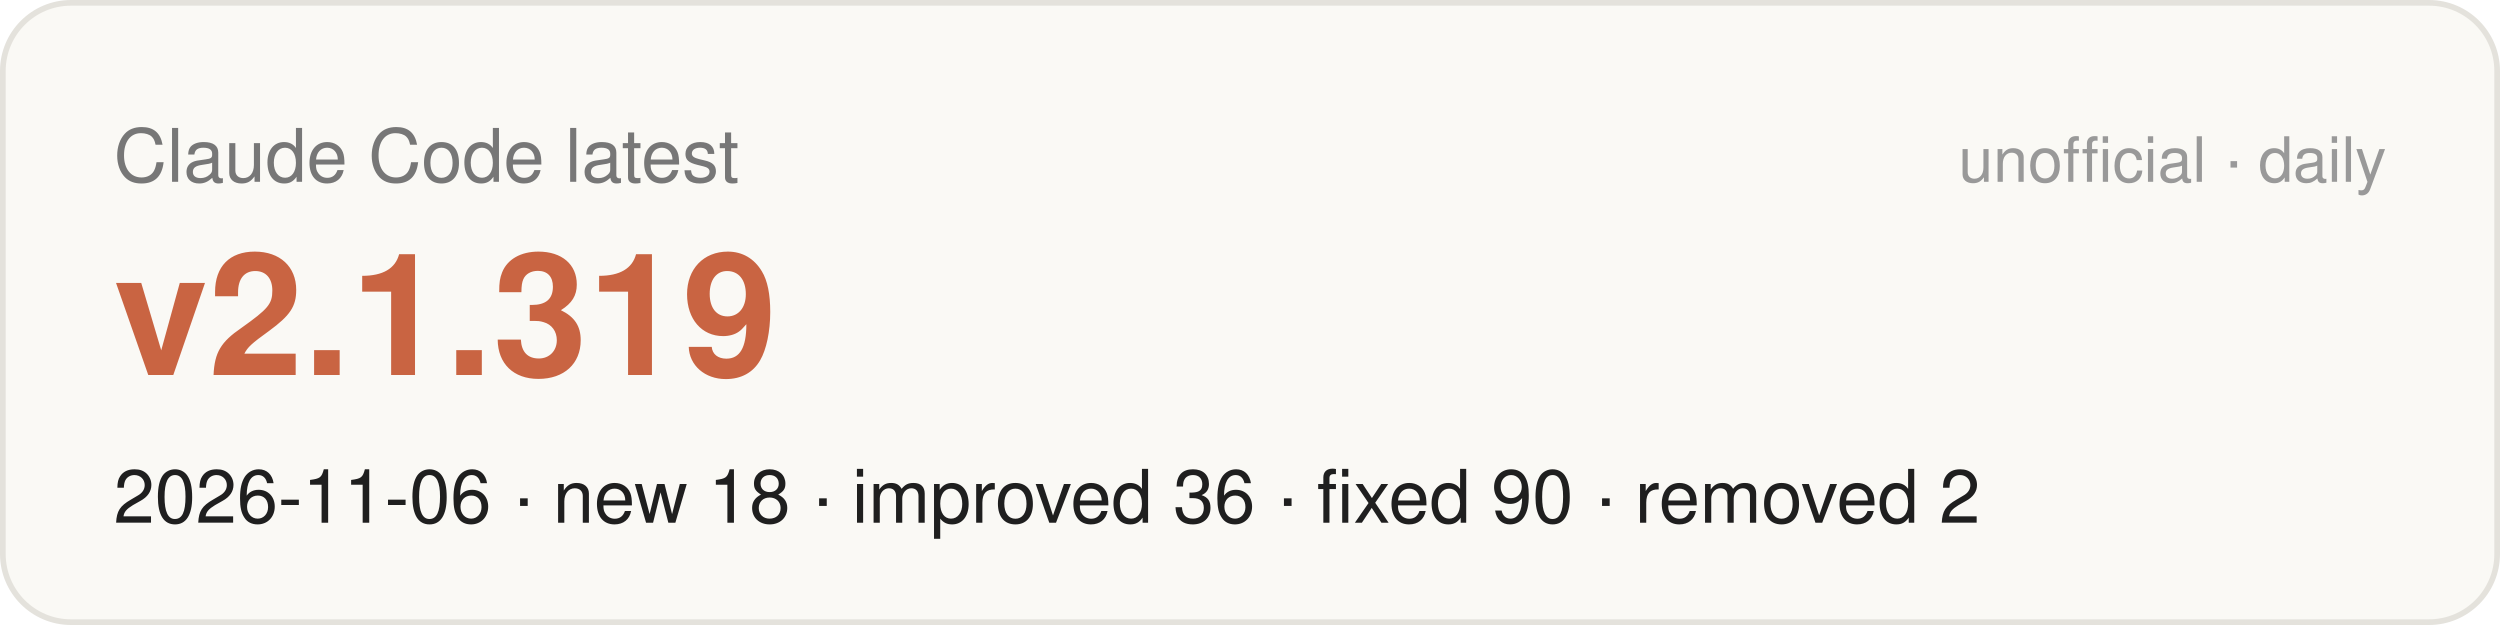
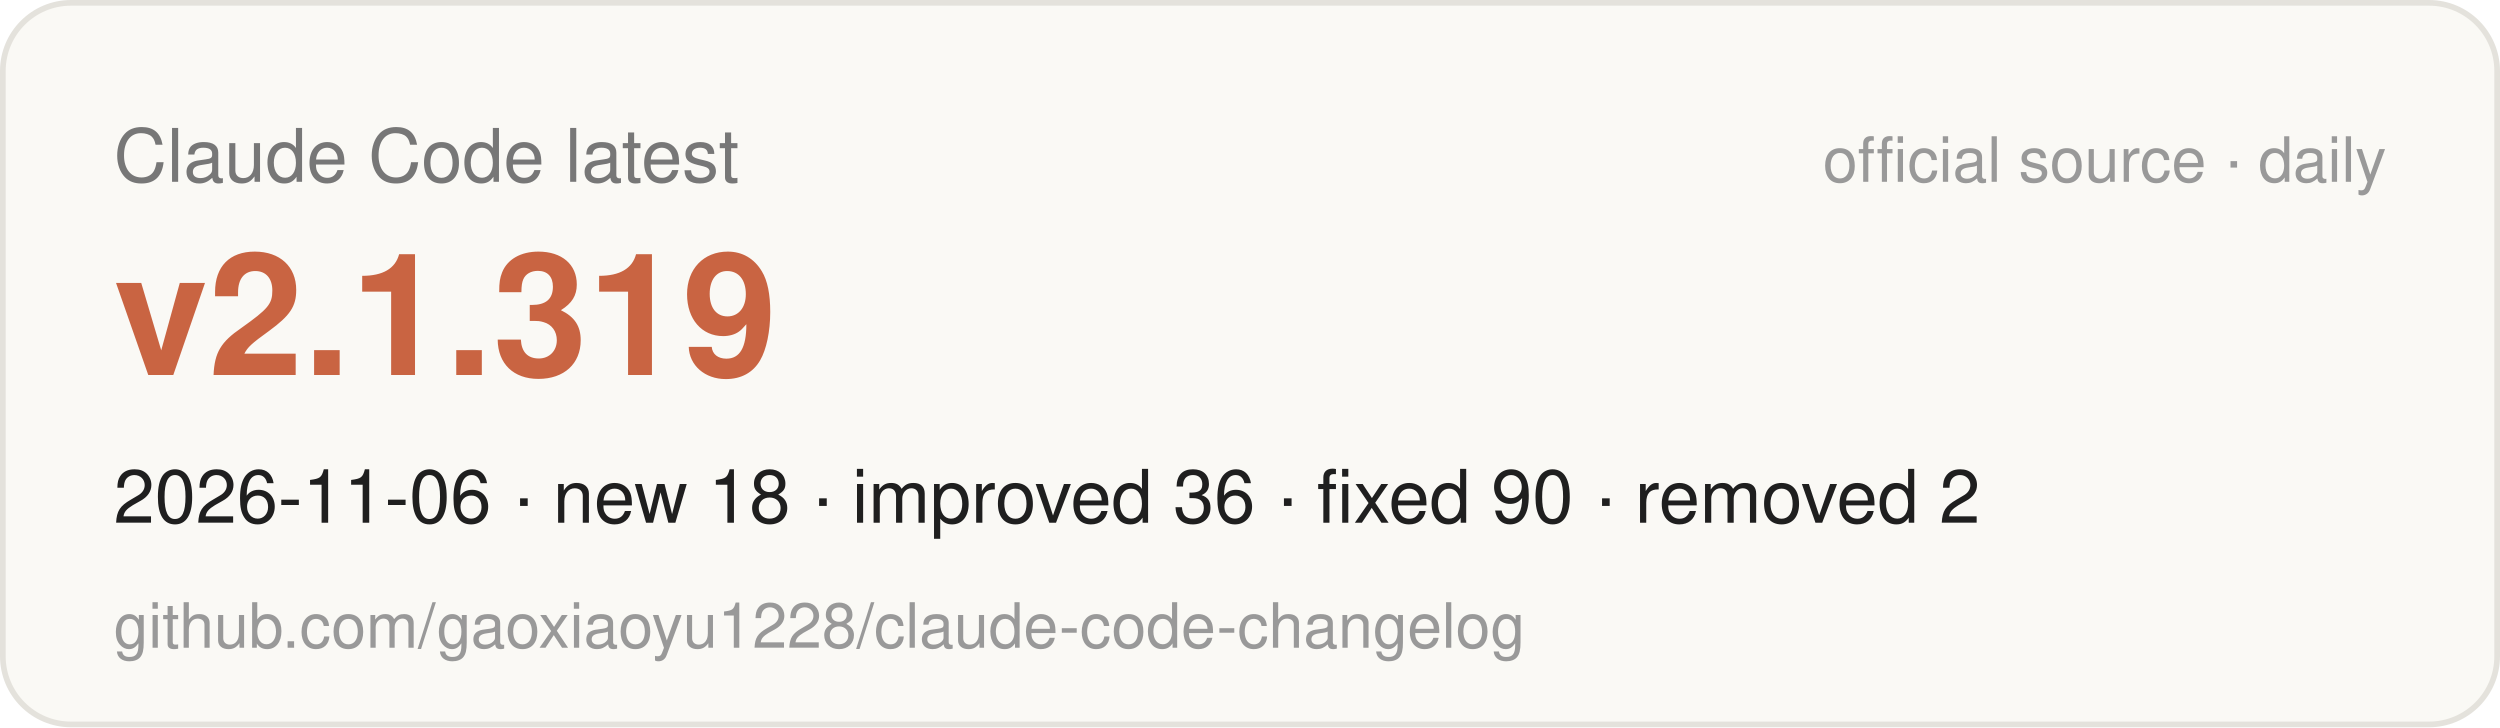
- <svg xmlns="http://www.w3.org/2000/svg" width="440" height="110" viewBox="0 0 440 110" role="img" aria-label="Claude Code v2.1.319" font-family="-apple-system,'Segoe UI','PingFang SC','Noto Sans SC',Helvetica,Arial,sans-serif">
-   <rect x=".5" y=".5" width="439" height="109" rx="12" fill="#faf9f5" stroke="#e4e2dc" />
+ <svg xmlns="http://www.w3.org/2000/svg" width="440" height="128" viewBox="0 0 440 128" role="img" aria-label="Claude Code v2.1.319" font-family="-apple-system,'Segoe UI','PingFang SC','Noto Sans SC',Helvetica,Arial,sans-serif">
+   <rect x=".5" y=".5" width="439" height="127" rx="12" fill="#faf9f5" stroke="#e4e2dc" />
  <text x="20" y="32" font-size="13" fill="#777">Claude Code latest</text>
-   <text x="420" y="32" font-size="11" fill="#999" text-anchor="end">unofficial · daily</text>
+   <text x="420" y="32" font-size="11" fill="#999" text-anchor="end">official source · daily</text>
  <text x="20" y="66" font-size="30" font-weight="600" fill="#c96442">v2.1.319</text>
  <text x="20" y="92" font-size="13" fill="#1f1f1f">2026-11-06 · new 18 · improved 36 · fixed 90 · removed 2</text>
+   <text x="20" y="114" font-size="11" fill="#999">github.com/gaoxiaoyu1228/claude-code-changelog</text>
</svg>
